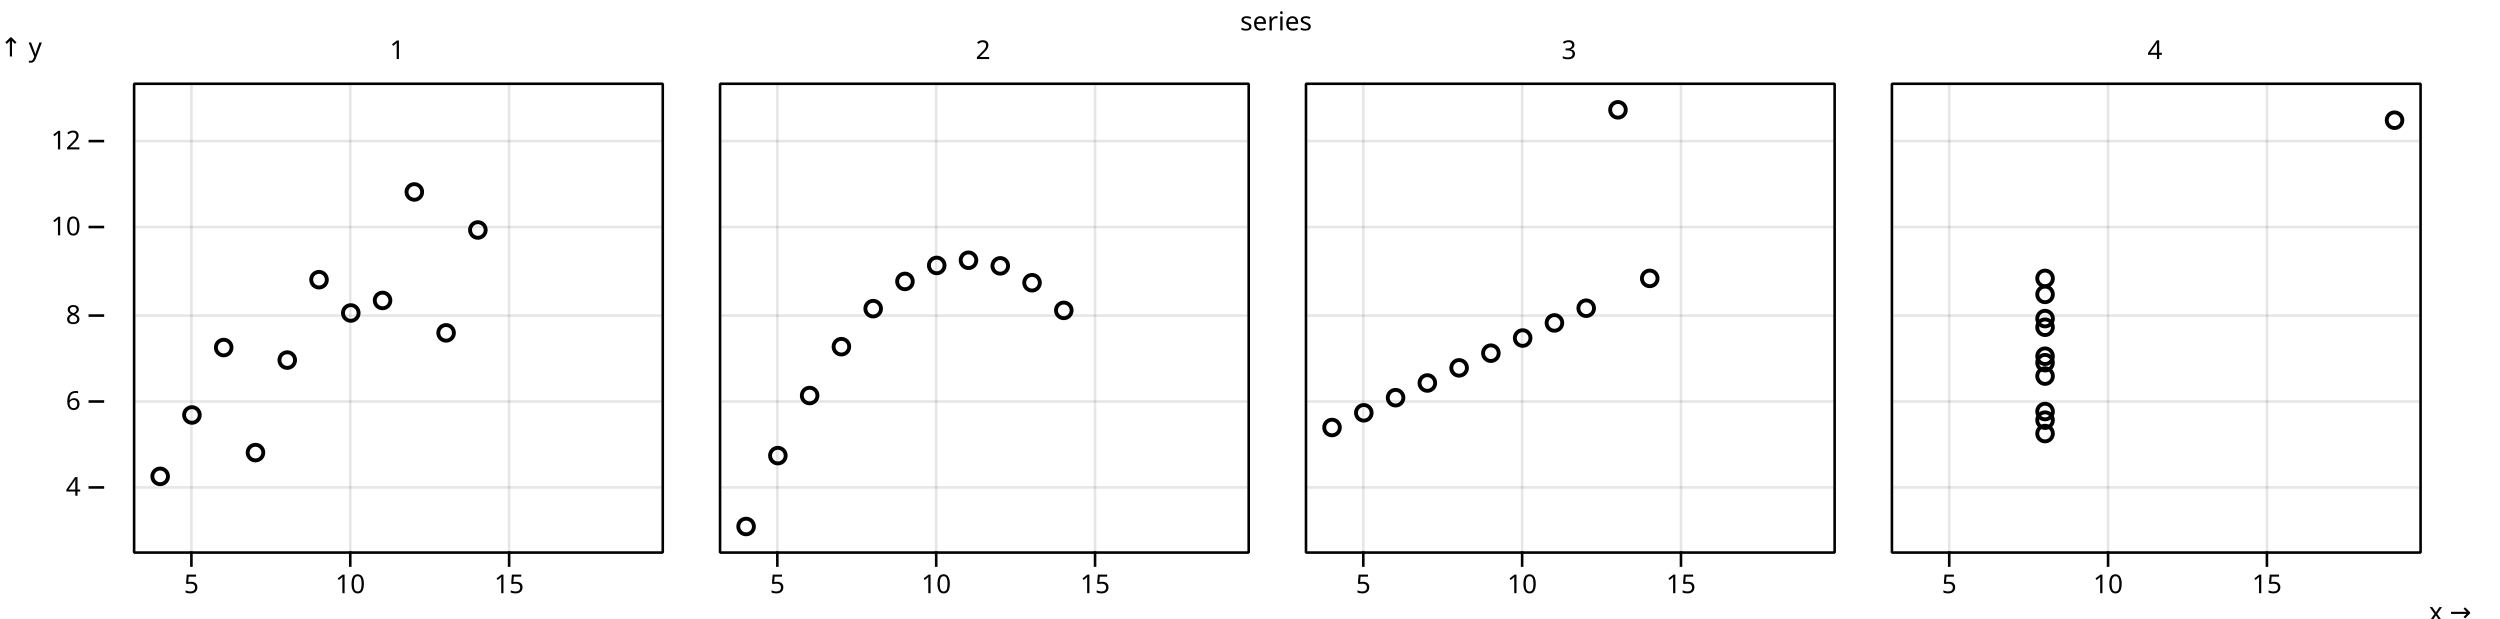
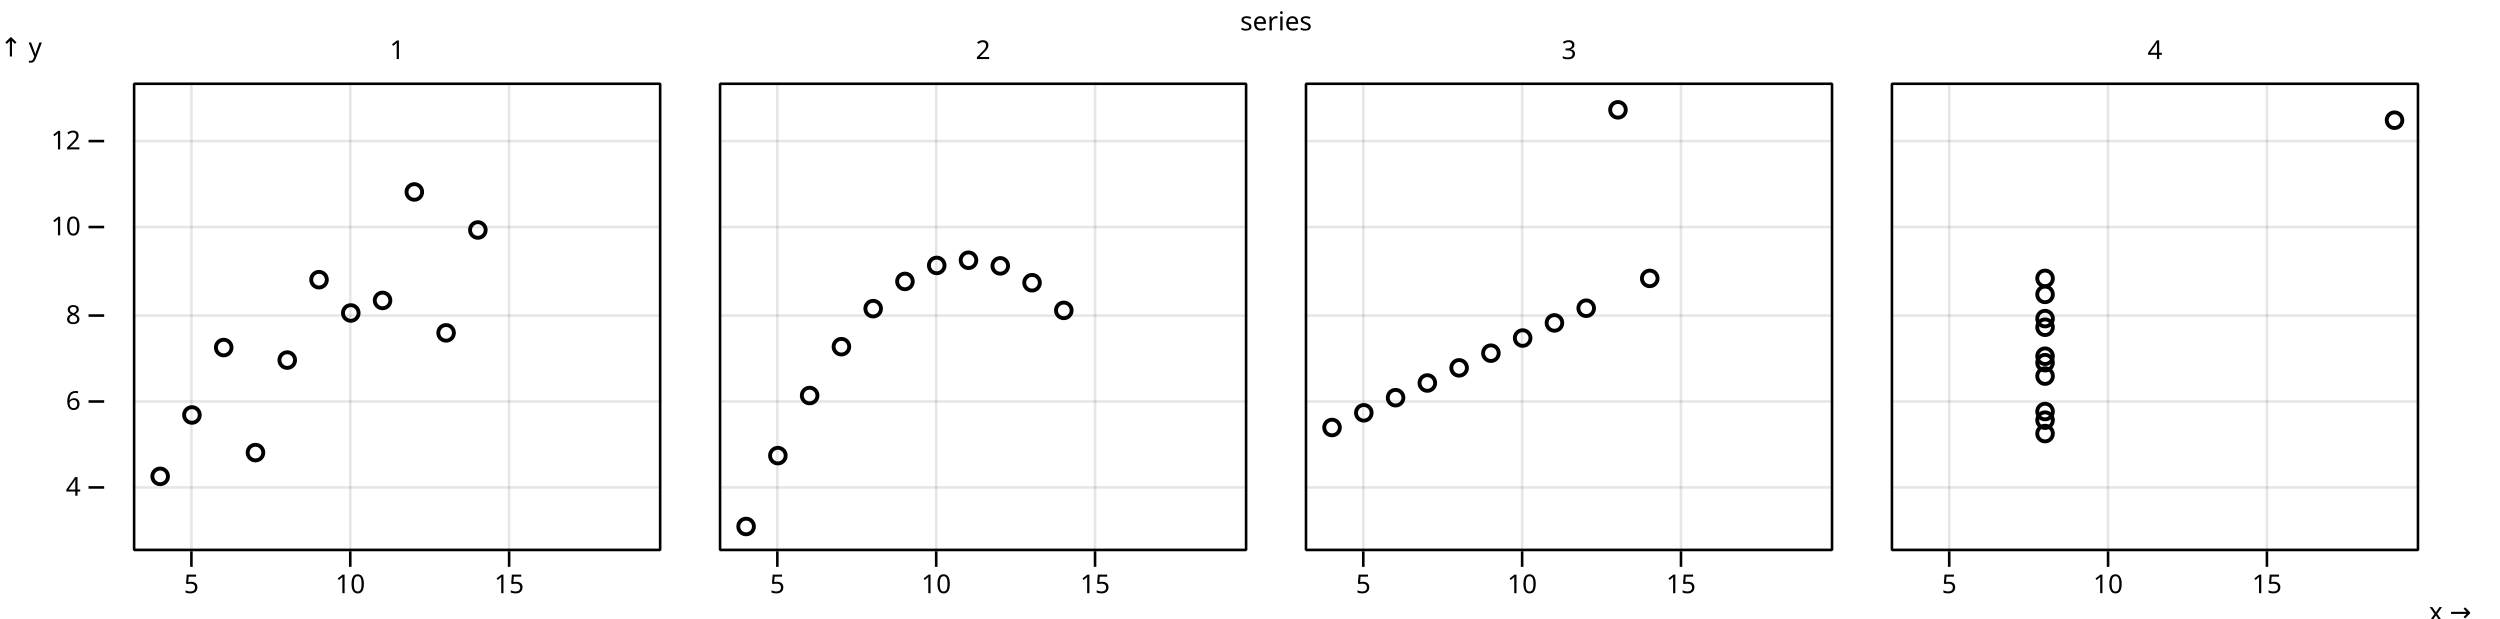
<svg xmlns="http://www.w3.org/2000/svg" class="plot" fill="currentColor" stroke-miterlimit="1" text-anchor="middle" width="960" height="240" style="display: block; font-size: 10px; font-family: sans-serif; background: white; height: auto; max-width: 100%;">
  <style>
    .plot text {
      white-space: pre;
    }
  </style>
  <g transform="translate(40,0)" fill="none" text-anchor="end">
    <g class="tick" opacity="1" transform="translate(0,185.5)">
      <line stroke="currentColor" x2="-6" />
      <text fill="currentColor" x="-9" dy="0.32em">4</text>
      <path stroke="currentColor" stroke-opacity="0.1" d="M11,0h203M236,0h203M461,0h203M686,0h203" />
    </g>
    <g class="tick" opacity="1" transform="translate(0,152.5)">
      <line stroke="currentColor" x2="-6" />
      <text fill="currentColor" x="-9" dy="0.32em">6</text>
      <path stroke="currentColor" stroke-opacity="0.1" d="M11,0h203M236,0h203M461,0h203M686,0h203" />
    </g>
    <g class="tick" opacity="1" transform="translate(0,119.5)">
      <line stroke="currentColor" x2="-6" />
      <text fill="currentColor" x="-9" dy="0.32em">8</text>
      <path stroke="currentColor" stroke-opacity="0.1" d="M11,0h203M236,0h203M461,0h203M686,0h203" />
    </g>
    <g class="tick" opacity="1" transform="translate(0,85.5)">
      <line stroke="currentColor" x2="-6" />
      <text fill="currentColor" x="-9" dy="0.32em">10</text>
      <path stroke="currentColor" stroke-opacity="0.1" d="M11,0h203M236,0h203M461,0h203M686,0h203" />
    </g>
    <g class="tick" opacity="1" transform="translate(0,52.5)">
      <line stroke="currentColor" x2="-6" />
      <text fill="currentColor" x="-9" dy="0.32em">12</text>
      <path stroke="currentColor" stroke-opacity="0.1" d="M11,0h203M236,0h203M461,0h203M686,0h203" />
    </g>
    <text fill="currentColor" transform="translate(-40,30)" dy="-1em" text-anchor="start">↑ y</text>
  </g>
  <g transform="translate(0,30)" fill="none" text-anchor="middle">
    <g class="tick" opacity="1" transform="translate(152.5,0)">
      <line stroke="currentColor" y2="0" />
      <text fill="currentColor" y="-9" dy="0em">1</text>
    </g>
    <g class="tick" opacity="1" transform="translate(377.5,0)">
      <line stroke="currentColor" y2="0" />
      <text fill="currentColor" y="-9" dy="0em">2</text>
    </g>
    <g class="tick" opacity="1" transform="translate(602.5,0)">
      <line stroke="currentColor" y2="0" />
      <text fill="currentColor" y="-9" dy="0em">3</text>
    </g>
    <g class="tick" opacity="1" transform="translate(827.5,0)">
      <line stroke="currentColor" y2="0" />
      <text fill="currentColor" y="-9" dy="0em">4</text>
    </g>
    <text fill="currentColor" transform="translate(490,-30)" dy="1em" text-anchor="middle">series</text>
  </g>
  <g>
    <g transform="translate(51,0)">
      <g transform="translate(0,210)" fill="none" text-anchor="middle">
        <g class="tick" opacity="1" transform="translate(22.5,0)">
          <line stroke="currentColor" y2="6" />
          <line stroke="currentColor" y2="-180" stroke-opacity="0.1" />
          <text fill="currentColor" y="9" dy="0.71em">5</text>
        </g>
        <g class="tick" opacity="1" transform="translate(83.5,0)">
          <line stroke="currentColor" y2="6" />
          <line stroke="currentColor" y2="-180" stroke-opacity="0.1" />
          <text fill="currentColor" y="9" dy="0.71em">10</text>
        </g>
        <g class="tick" opacity="1" transform="translate(144.5,0)">
          <line stroke="currentColor" y2="6" />
          <line stroke="currentColor" y2="-180" stroke-opacity="0.1" />
          <text fill="currentColor" y="9" dy="0.71em">15</text>
        </g>
      </g>
    </g>
    <g transform="translate(276,0)">
      <g transform="translate(0,210)" fill="none" text-anchor="middle">
        <g class="tick" opacity="1" transform="translate(22.5,0)">
          <line stroke="currentColor" y2="6" />
          <line stroke="currentColor" y2="-180" stroke-opacity="0.1" />
          <text fill="currentColor" y="9" dy="0.71em">5</text>
        </g>
        <g class="tick" opacity="1" transform="translate(83.5,0)">
          <line stroke="currentColor" y2="6" />
          <line stroke="currentColor" y2="-180" stroke-opacity="0.1" />
          <text fill="currentColor" y="9" dy="0.71em">10</text>
        </g>
        <g class="tick" opacity="1" transform="translate(144.5,0)">
          <line stroke="currentColor" y2="6" />
          <line stroke="currentColor" y2="-180" stroke-opacity="0.1" />
          <text fill="currentColor" y="9" dy="0.71em">15</text>
        </g>
      </g>
    </g>
    <g transform="translate(501,0)">
      <g transform="translate(0,210)" fill="none" text-anchor="middle">
        <g class="tick" opacity="1" transform="translate(22.5,0)">
          <line stroke="currentColor" y2="6" />
          <line stroke="currentColor" y2="-180" stroke-opacity="0.1" />
          <text fill="currentColor" y="9" dy="0.71em">5</text>
        </g>
        <g class="tick" opacity="1" transform="translate(83.5,0)">
          <line stroke="currentColor" y2="6" />
          <line stroke="currentColor" y2="-180" stroke-opacity="0.1" />
          <text fill="currentColor" y="9" dy="0.71em">10</text>
        </g>
        <g class="tick" opacity="1" transform="translate(144.5,0)">
          <line stroke="currentColor" y2="6" />
          <line stroke="currentColor" y2="-180" stroke-opacity="0.1" />
          <text fill="currentColor" y="9" dy="0.71em">15</text>
        </g>
      </g>
    </g>
    <g transform="translate(726,0)">
      <g transform="translate(0,210)" fill="none" text-anchor="middle">
        <g class="tick" opacity="1" transform="translate(22.5,0)">
          <line stroke="currentColor" y2="6" />
          <line stroke="currentColor" y2="-180" stroke-opacity="0.1" />
          <text fill="currentColor" y="9" dy="0.71em">5</text>
        </g>
        <g class="tick" opacity="1" transform="translate(83.5,0)">
          <line stroke="currentColor" y2="6" />
          <line stroke="currentColor" y2="-180" stroke-opacity="0.1" />
          <text fill="currentColor" y="9" dy="0.71em">10</text>
        </g>
        <g class="tick" opacity="1" transform="translate(144.5,0)">
          <line stroke="currentColor" y2="6" />
          <line stroke="currentColor" y2="-180" stroke-opacity="0.1" />
          <text fill="currentColor" y="9" dy="0.71em">15</text>
        </g>
        <text fill="currentColor" transform="translate(223,30)" dy="-0.32em" text-anchor="end">x →</text>
      </g>
    </g>
    <g transform="translate(51,0)">
-       <rect fill="none" stroke="currentColor" x="0.5" y="30.5" width="203" height="180" />
+       <rect fill="none" stroke="currentColor" x="0.5" y="30.5" width="202" height="179" />
      <g fill="none" stroke="currentColor" stroke-width="1.5" transform="translate(0.5,0.5)">
        <circle cx="83.2" cy="118.008" r="3" />
        <circle cx="58.8" cy="136.1" r="3" />
        <circle cx="119.8" cy="125.643" r="3" />
        <circle cx="71" cy="105.228" r="3" />
        <circle cx="95.4" cy="113.195" r="3" />
        <circle cx="132" cy="86.141" r="3" />
        <circle cx="34.4" cy="131.286" r="3" />
        <circle cx="10" cy="180.747" r="3" />
        <circle cx="107.6" cy="71.535" r="3" />
        <circle cx="46.6" cy="171.618" r="3" />
        <circle cx="22.2" cy="157.178" r="3" />
      </g>
    </g>
    <g transform="translate(276,0)">
-       <rect fill="none" stroke="currentColor" x="0.5" y="30.5" width="203" height="180" />
+       <rect fill="none" stroke="currentColor" x="0.5" y="30.5" width="202" height="179" />
      <g fill="none" stroke="currentColor" stroke-width="1.5" transform="translate(0.5,0.5)">
        <circle cx="83.2" cy="99.751" r="3" />
        <circle cx="58.8" cy="116.349" r="3" />
        <circle cx="119.8" cy="106.39" r="3" />
        <circle cx="71" cy="105.892" r="3" />
        <circle cx="95.4" cy="97.759" r="3" />
        <circle cx="132" cy="117.012" r="3" />
        <circle cx="34.4" cy="149.71" r="3" />
        <circle cx="10" cy="200" r="3" />
        <circle cx="107.6" cy="99.917" r="3" />
        <circle cx="46.6" cy="130.954" r="3" />
        <circle cx="22.2" cy="172.78" r="3" />
      </g>
    </g>
    <g transform="translate(501,0)">
-       <rect fill="none" stroke="currentColor" x="0.5" y="30.5" width="203" height="180" />
+       <rect fill="none" stroke="currentColor" x="0.5" y="30.5" width="202" height="179" />
      <g fill="none" stroke="currentColor" stroke-width="1.5" transform="translate(0.5,0.5)">
        <circle cx="83.2" cy="127.635" r="3" />
        <circle cx="58.8" cy="139.087" r="3" />
        <circle cx="119.8" cy="40" r="3" />
        <circle cx="71" cy="133.444" r="3" />
        <circle cx="95.4" cy="121.826" r="3" />
        <circle cx="132" cy="104.73" r="3" />
        <circle cx="34.4" cy="150.539" r="3" />
        <circle cx="10" cy="161.992" r="3" />
        <circle cx="107.6" cy="116.183" r="3" />
        <circle cx="46.6" cy="144.896" r="3" />
        <circle cx="22.2" cy="156.349" r="3" />
      </g>
    </g>
    <g transform="translate(726,0)">
-       <rect fill="none" stroke="currentColor" x="0.5" y="30.5" width="203" height="180" />
+       <rect fill="none" stroke="currentColor" x="0.5" y="30.5" width="202" height="179" />
      <g fill="none" stroke="currentColor" stroke-width="1.5" transform="translate(0.5,0.5)">
        <circle cx="58.8" cy="142.241" r="3" />
        <circle cx="58.8" cy="155.851" r="3" />
        <circle cx="58.8" cy="123.485" r="3" />
        <circle cx="58.8" cy="104.73" r="3" />
        <circle cx="58.8" cy="110.871" r="3" />
        <circle cx="58.8" cy="134.606" r="3" />
        <circle cx="58.8" cy="164.315" r="3" />
        <circle cx="193" cy="43.983" r="3" />
        <circle cx="58.8" cy="159.17" r="3" />
        <circle cx="58.8" cy="120.166" r="3" />
        <circle cx="58.8" cy="137.095" r="3" />
      </g>
    </g>
  </g>
</svg>
